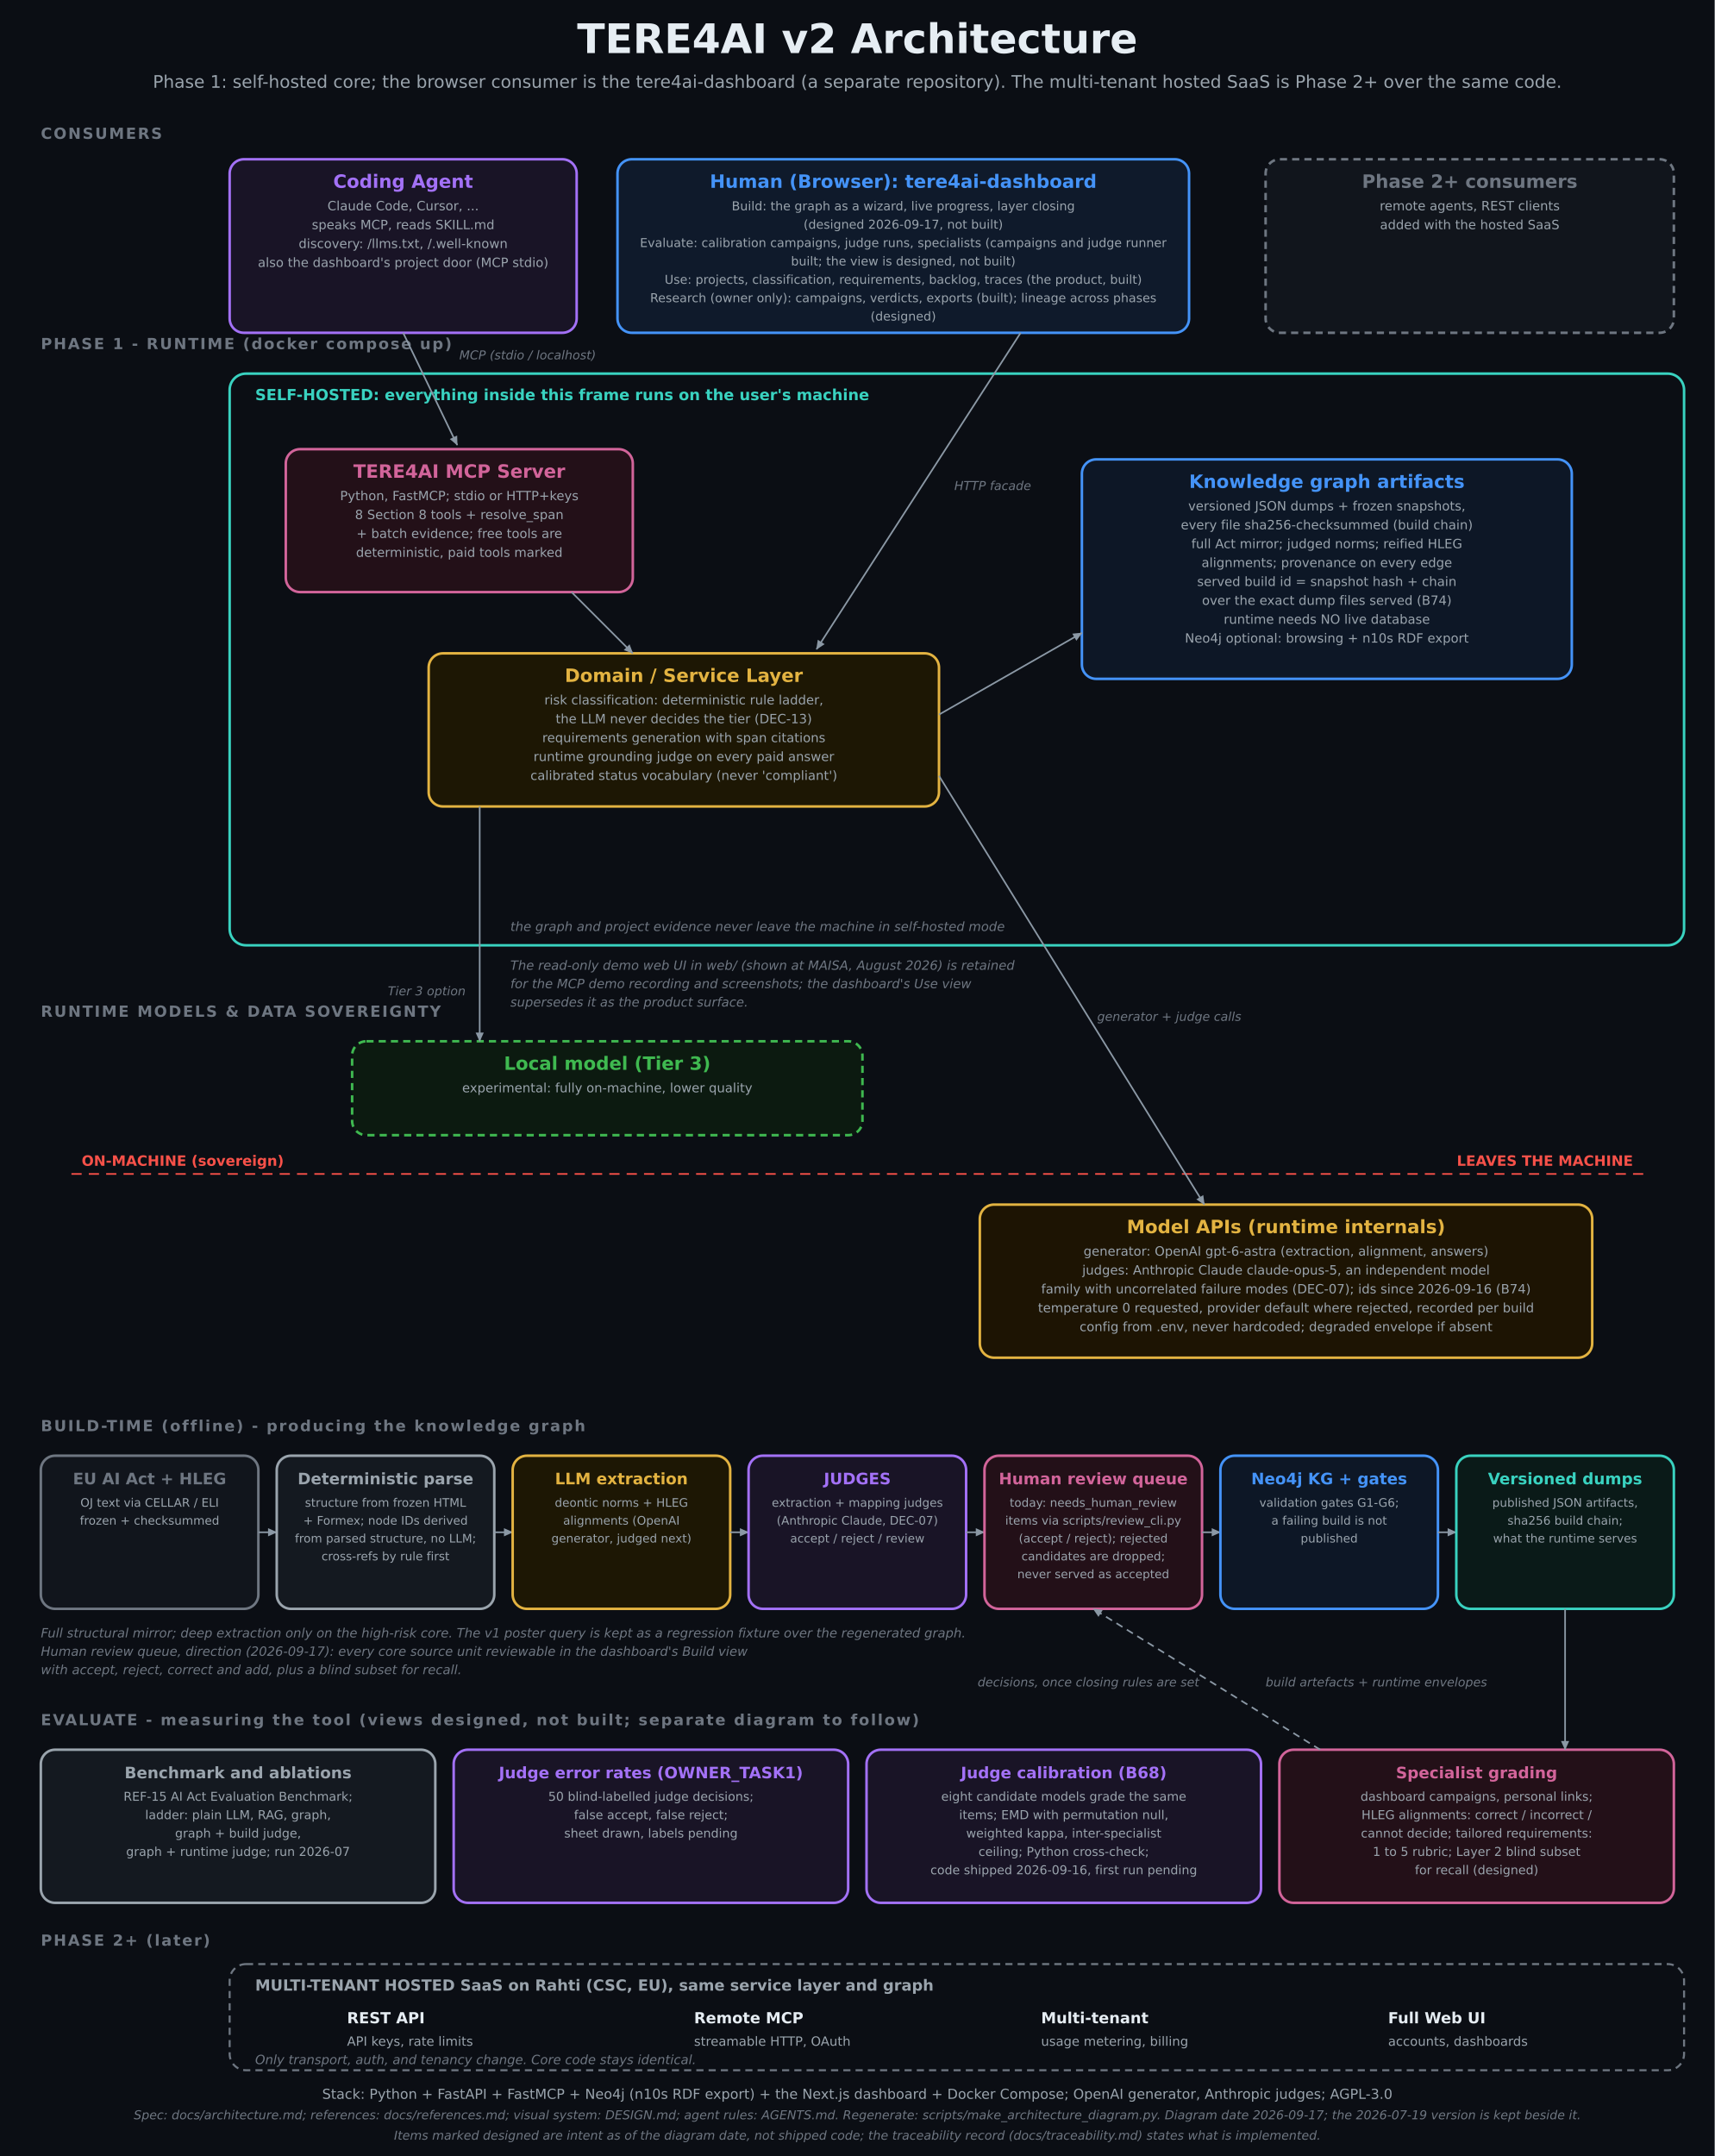
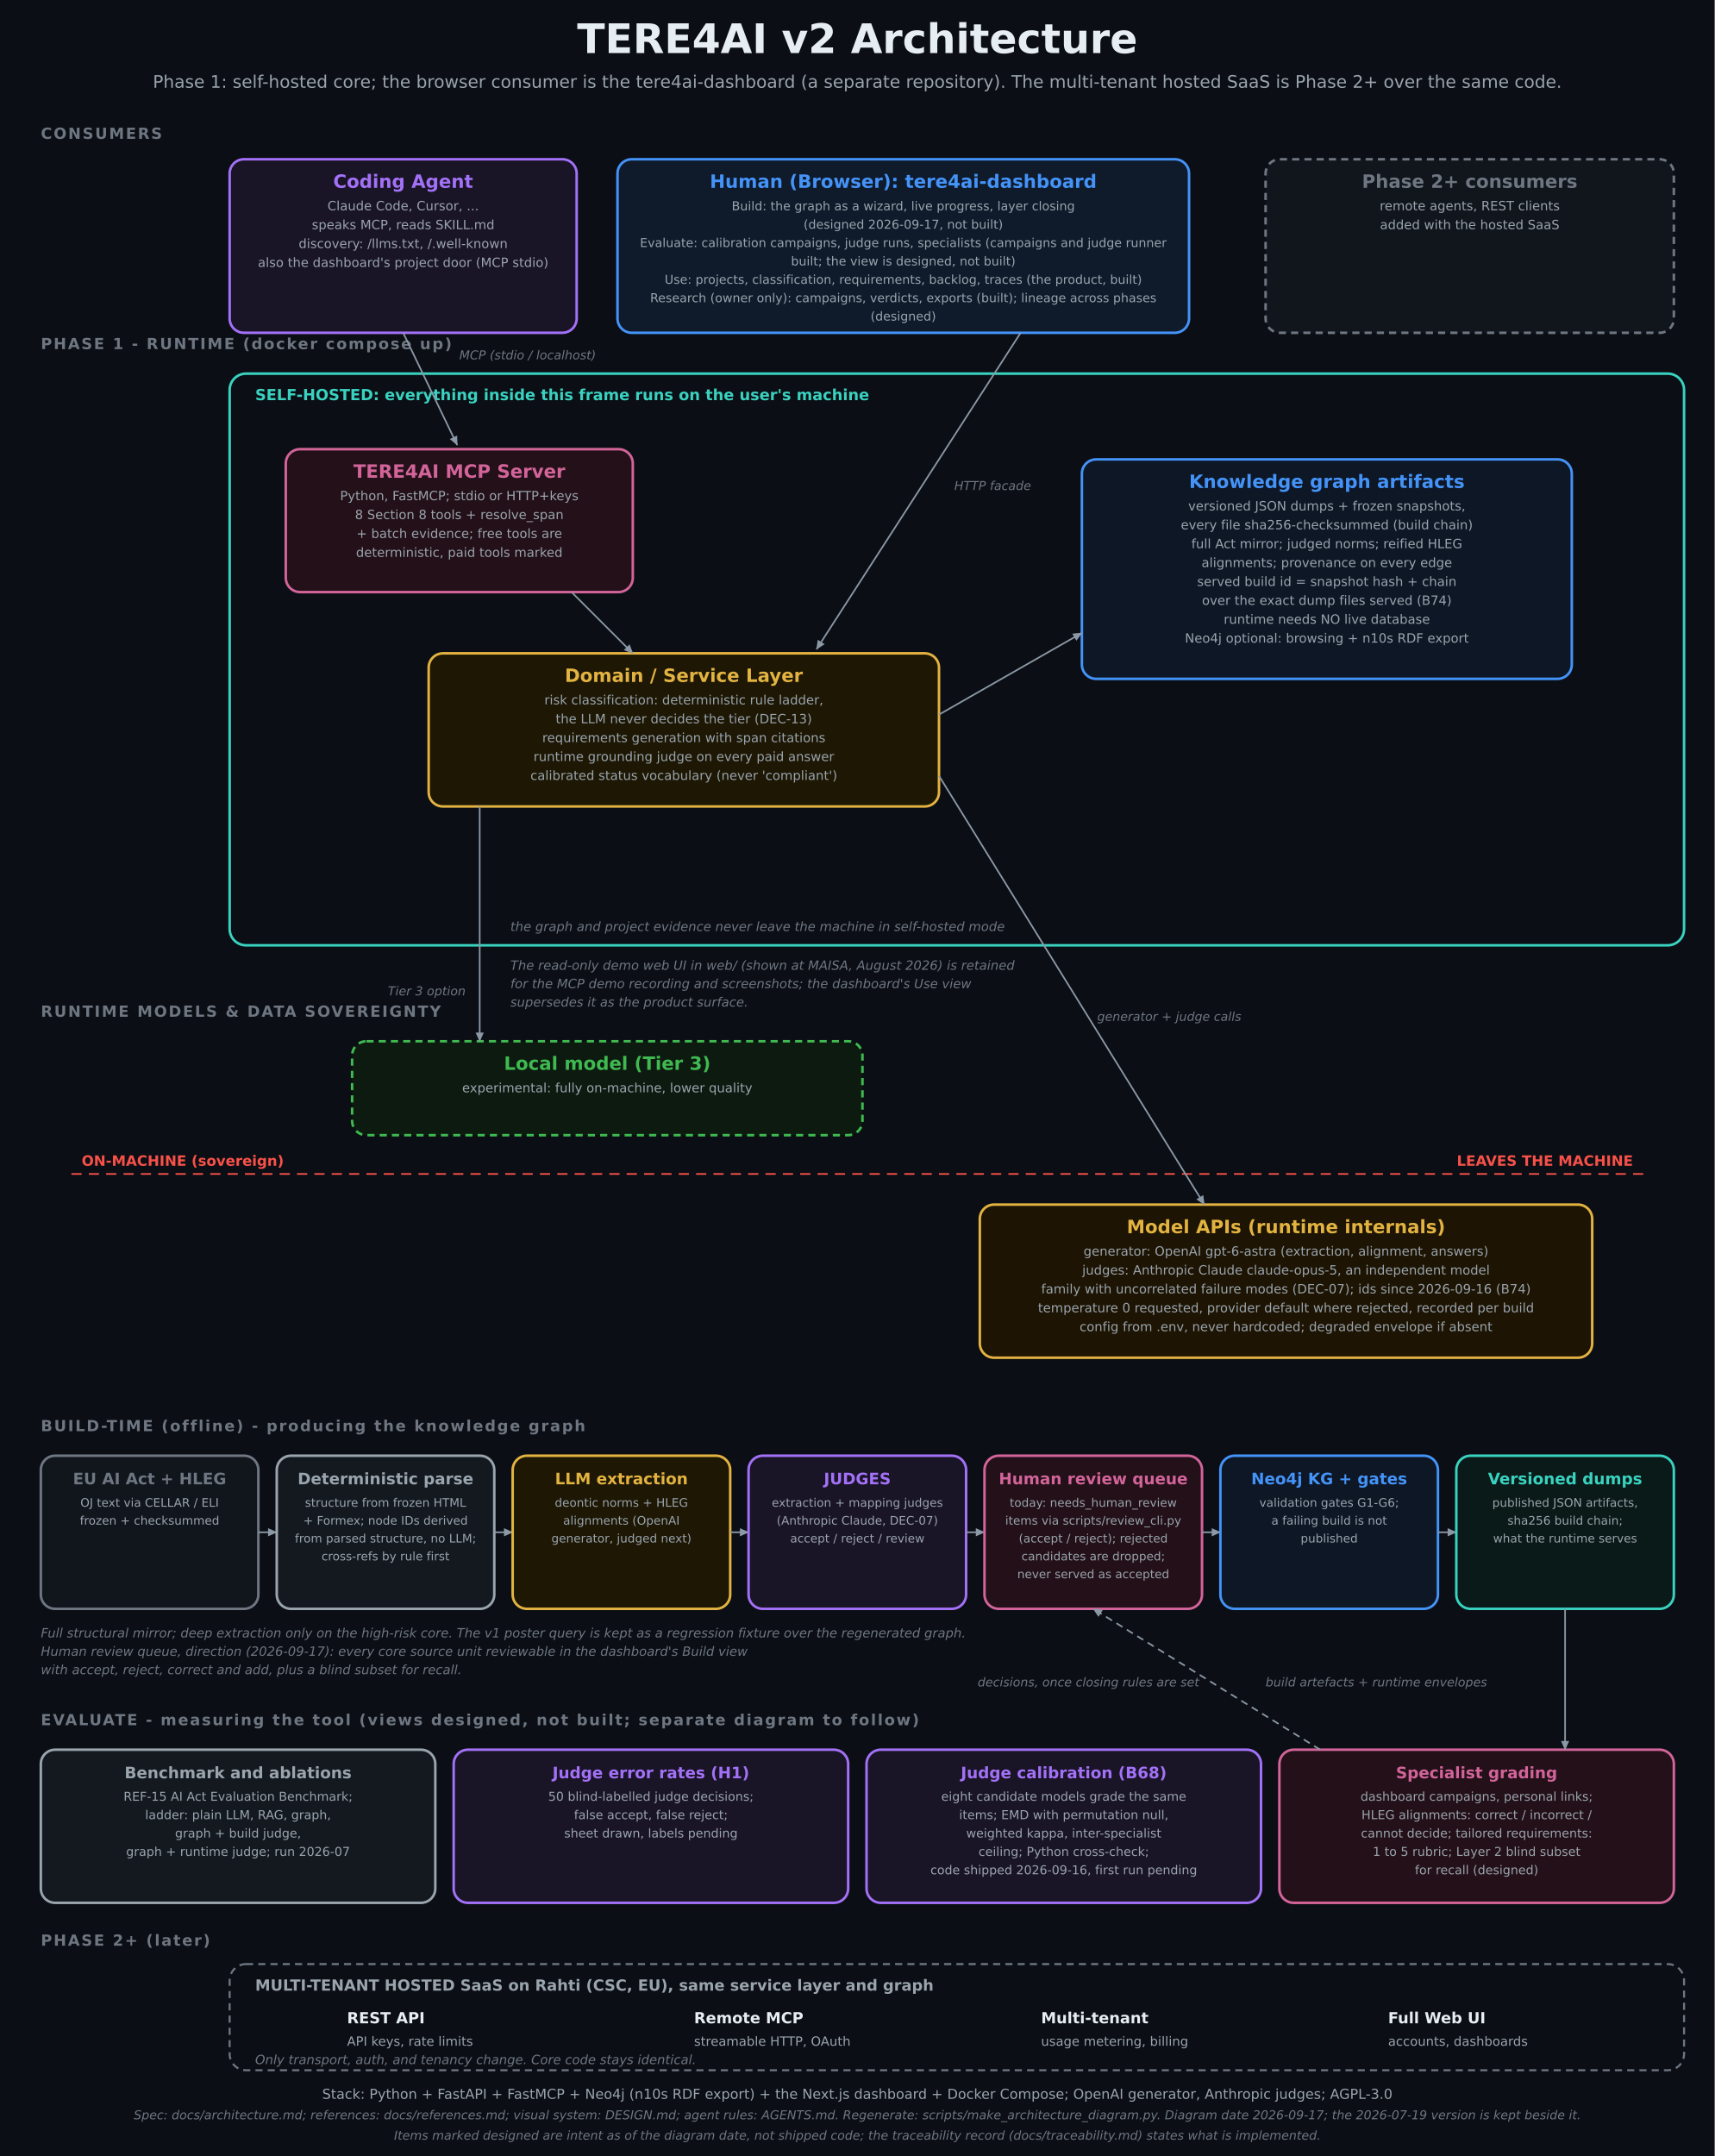
<svg xmlns="http://www.w3.org/2000/svg" width="1680" height="2112" viewBox="0 0 1680 2112">
  <defs>
    <marker id="ah" markerWidth="11" markerHeight="11" refX="8.5" refY="4" orient="auto" markerUnits="userSpaceOnUse">
      <path d="M0,0 L9,4 L0,8 z" fill="#8b98a5" />
    </marker>
  </defs>
  <rect x="0" y="0" width="1680" height="2112" fill="#0b0e14" />
  <text x="840.0" y="52" font-family="DejaVu Sans, sans-serif" font-size="40" fill="#e6edf3" text-anchor="middle" font-weight="bold">TERE4AI v2  Architecture</text>
  <text x="840.0" y="86" font-family="DejaVu Sans, sans-serif" font-size="17" fill="#9aa4ad" text-anchor="middle">Phase 1: self-hosted core; the browser consumer is the tere4ai-dashboard (a separate repository). The multi-tenant hosted SaaS is Phase 2+ over the same code.</text>
  <text x="40" y="136" font-family="DejaVu Sans, sans-serif" font-size="15" fill="#6e7681" text-anchor="start" font-weight="bold" letter-spacing="1.5">CONSUMERS</text>
  <rect x="225" y="156" width="340" height="170" rx="14" fill="#191426" stroke="#a371f7" stroke-width="2.5" />
  <text x="395.0" y="184" font-family="DejaVu Sans, sans-serif" font-size="18" fill="#a371f7" text-anchor="middle" font-weight="bold">Coding Agent</text>
  <text x="395.0" y="206" font-family="DejaVu Sans, sans-serif" font-size="12.5" fill="#9aa4ad" text-anchor="middle">Claude Code, Cursor, ...</text>
  <text x="395.0" y="224.5" font-family="DejaVu Sans, sans-serif" font-size="12.5" fill="#9aa4ad" text-anchor="middle">speaks MCP, reads SKILL.md</text>
  <text x="395.0" y="243.0" font-family="DejaVu Sans, sans-serif" font-size="12.5" fill="#9aa4ad" text-anchor="middle">discovery: /llms.txt, /.well-known</text>
  <text x="395.0" y="261.5" font-family="DejaVu Sans, sans-serif" font-size="12.5" fill="#9aa4ad" text-anchor="middle">also the dashboard's project door (MCP stdio)</text>
  <rect x="605" y="156" width="560" height="170" rx="14" fill="#0f1a2b" stroke="#4493f8" stroke-width="2.5" />
  <text x="885.0" y="184" font-family="DejaVu Sans, sans-serif" font-size="18" fill="#4493f8" text-anchor="middle" font-weight="bold">Human (Browser): tere4ai-dashboard</text>
  <text x="885.0" y="206" font-family="DejaVu Sans, sans-serif" font-size="12" fill="#9aa4ad" text-anchor="middle">Build: the graph as a wizard, live progress, layer closing</text>
  <text x="885.0" y="224" font-family="DejaVu Sans, sans-serif" font-size="12" fill="#9aa4ad" text-anchor="middle">(designed 2026-09-17, not built)</text>
  <text x="885.0" y="242" font-family="DejaVu Sans, sans-serif" font-size="12" fill="#9aa4ad" text-anchor="middle">Evaluate: calibration campaigns, judge runs, specialists (campaigns and judge runner</text>
  <text x="885.0" y="260" font-family="DejaVu Sans, sans-serif" font-size="12" fill="#9aa4ad" text-anchor="middle">built; the view is designed, not built)</text>
  <text x="885.0" y="278" font-family="DejaVu Sans, sans-serif" font-size="12" fill="#9aa4ad" text-anchor="middle">Use: projects, classification, requirements, backlog, traces (the product, built)</text>
  <text x="885.0" y="296" font-family="DejaVu Sans, sans-serif" font-size="12" fill="#9aa4ad" text-anchor="middle">Research (owner only): campaigns, verdicts, exports (built); lineage across phases</text>
  <text x="885.0" y="314" font-family="DejaVu Sans, sans-serif" font-size="12" fill="#9aa4ad" text-anchor="middle">(designed)</text>
  <rect x="1240" y="156" width="400" height="170" rx="14" fill="#11151c" stroke="#6e7681" stroke-width="2.5" stroke-dasharray="7,5" />
  <text x="1440.0" y="184" font-family="DejaVu Sans, sans-serif" font-size="18" fill="#6e7681" text-anchor="middle" font-weight="bold">Phase 2+ consumers</text>
  <text x="1440.0" y="206" font-family="DejaVu Sans, sans-serif" font-size="12.5" fill="#9aa4ad" text-anchor="middle">remote agents, REST clients</text>
  <text x="1440.0" y="224.5" font-family="DejaVu Sans, sans-serif" font-size="12.5" fill="#9aa4ad" text-anchor="middle">added with the hosted SaaS</text>
  <text x="40" y="342" font-family="DejaVu Sans, sans-serif" font-size="15" fill="#6e7681" text-anchor="start" font-weight="bold" letter-spacing="1.5">PHASE 1 - RUNTIME (docker compose up)</text>
  <rect x="225" y="366" width="1425" height="560" rx="16" fill="none" stroke="#39d2c0" stroke-width="2.5" />
  <text x="250" y="392" font-family="DejaVu Sans, sans-serif" font-size="15" fill="#39d2c0" text-anchor="start" font-weight="bold">SELF-HOSTED: everything inside this frame runs on the user's machine</text>
  <line x1="395" y1="326" x2="448" y2="436" stroke="#8b98a5" stroke-width="1.6" marker-end="url(#ah)" />
  <text x="450" y="352" font-family="DejaVu Sans, sans-serif" font-size="12" fill="#6e7681" text-anchor="start" font-style="italic">MCP (stdio / localhost)</text>
  <line x1="1000" y1="326" x2="800" y2="636" stroke="#8b98a5" stroke-width="1.6" marker-end="url(#ah)" />
  <text x="935" y="480" font-family="DejaVu Sans, sans-serif" font-size="12" fill="#6e7681" text-anchor="start" font-style="italic">HTTP facade</text>
  <rect x="280" y="440" width="340" height="140" rx="14" fill="#231018" stroke="#d2649a" stroke-width="2.5" />
  <text x="450.0" y="468" font-family="DejaVu Sans, sans-serif" font-size="18" fill="#d2649a" text-anchor="middle" font-weight="bold">TERE4AI MCP Server</text>
  <text x="450.0" y="490" font-family="DejaVu Sans, sans-serif" font-size="12.5" fill="#9aa4ad" text-anchor="middle">Python, FastMCP; stdio or HTTP+keys</text>
  <text x="450.0" y="508.5" font-family="DejaVu Sans, sans-serif" font-size="12.5" fill="#9aa4ad" text-anchor="middle">8 Section 8 tools + resolve_span</text>
  <text x="450.0" y="527.0" font-family="DejaVu Sans, sans-serif" font-size="12.5" fill="#9aa4ad" text-anchor="middle">+ batch evidence; free tools are</text>
  <text x="450.0" y="545.5" font-family="DejaVu Sans, sans-serif" font-size="12.5" fill="#9aa4ad" text-anchor="middle">deterministic, paid tools marked</text>
  <rect x="420" y="640" width="500" height="150" rx="14" fill="#1d1704" stroke="#e3b341" stroke-width="2.5" />
  <text x="670.0" y="668" font-family="DejaVu Sans, sans-serif" font-size="18" fill="#e3b341" text-anchor="middle" font-weight="bold">Domain / Service Layer</text>
  <text x="670.0" y="690" font-family="DejaVu Sans, sans-serif" font-size="12.5" fill="#9aa4ad" text-anchor="middle">risk classification: deterministic rule ladder,</text>
  <text x="670.0" y="708.5" font-family="DejaVu Sans, sans-serif" font-size="12.5" fill="#9aa4ad" text-anchor="middle">the LLM never decides the tier (DEC-13)</text>
  <text x="670.0" y="727.0" font-family="DejaVu Sans, sans-serif" font-size="12.5" fill="#9aa4ad" text-anchor="middle">requirements generation with span citations</text>
  <text x="670.0" y="745.5" font-family="DejaVu Sans, sans-serif" font-size="12.5" fill="#9aa4ad" text-anchor="middle">runtime grounding judge on every paid answer</text>
  <text x="670.0" y="764.0" font-family="DejaVu Sans, sans-serif" font-size="12.5" fill="#9aa4ad" text-anchor="middle">calibrated status vocabulary (never 'compliant')</text>
  <rect x="1060" y="450" width="480" height="215" rx="14" fill="#0d1726" stroke="#4493f8" stroke-width="2.5" />
  <text x="1300.0" y="478" font-family="DejaVu Sans, sans-serif" font-size="18" fill="#4493f8" text-anchor="middle" font-weight="bold">Knowledge graph artifacts</text>
  <text x="1300.0" y="500" font-family="DejaVu Sans, sans-serif" font-size="12.5" fill="#9aa4ad" text-anchor="middle">versioned JSON dumps + frozen snapshots,</text>
  <text x="1300.0" y="518.5" font-family="DejaVu Sans, sans-serif" font-size="12.5" fill="#9aa4ad" text-anchor="middle">every file sha256-checksummed (build chain)</text>
  <text x="1300.0" y="537.0" font-family="DejaVu Sans, sans-serif" font-size="12.5" fill="#9aa4ad" text-anchor="middle">full Act mirror; judged norms; reified HLEG</text>
  <text x="1300.0" y="555.5" font-family="DejaVu Sans, sans-serif" font-size="12.5" fill="#9aa4ad" text-anchor="middle">alignments; provenance on every edge</text>
  <text x="1300.0" y="574.0" font-family="DejaVu Sans, sans-serif" font-size="12.5" fill="#9aa4ad" text-anchor="middle">served build id = snapshot hash + chain</text>
  <text x="1300.0" y="592.5" font-family="DejaVu Sans, sans-serif" font-size="12.5" fill="#9aa4ad" text-anchor="middle">over the exact dump files served (B74)</text>
  <text x="1300.0" y="611.0" font-family="DejaVu Sans, sans-serif" font-size="12.5" fill="#9aa4ad" text-anchor="middle">runtime needs NO live database</text>
  <text x="1300.0" y="629.5" font-family="DejaVu Sans, sans-serif" font-size="12.5" fill="#9aa4ad" text-anchor="middle">Neo4j optional: browsing + n10s RDF export</text>
  <line x1="560" y1="580" x2="620" y2="640" stroke="#8b98a5" stroke-width="1.6" marker-end="url(#ah)" />
  <line x1="920" y1="700" x2="1060" y2="620" stroke="#8b98a5" stroke-width="1.6" marker-end="url(#ah)" />
  <text x="500" y="912" font-family="DejaVu Sans, sans-serif" font-size="12.5" fill="#6e7681" text-anchor="start" font-style="italic">the graph and project evidence never leave the machine in self-hosted mode</text>
  <text x="500" y="950" font-family="DejaVu Sans, sans-serif" font-size="12.5" fill="#6e7681" text-anchor="start" font-style="italic">The read-only demo web UI in web/ (shown at MAISA, August 2026) is retained</text>
  <text x="500" y="968" font-family="DejaVu Sans, sans-serif" font-size="12.5" fill="#6e7681" text-anchor="start" font-style="italic">for the MCP demo recording and screenshots; the dashboard's Use view</text>
  <text x="500" y="986" font-family="DejaVu Sans, sans-serif" font-size="12.5" fill="#6e7681" text-anchor="start" font-style="italic">supersedes it as the product surface.</text>
  <text x="40" y="996" font-family="DejaVu Sans, sans-serif" font-size="15" fill="#6e7681" text-anchor="start" font-weight="bold" letter-spacing="1.5">RUNTIME MODELS &amp; DATA SOVEREIGNTY</text>
  <rect x="345" y="1020" width="500" height="92" rx="14" fill="#0c1a10" stroke="#3fb950" stroke-width="2.5" stroke-dasharray="7,5" />
  <text x="595.0" y="1048" font-family="DejaVu Sans, sans-serif" font-size="18" fill="#3fb950" text-anchor="middle" font-weight="bold">Local model (Tier 3)</text>
  <text x="595.0" y="1070" font-family="DejaVu Sans, sans-serif" font-size="12.5" fill="#9aa4ad" text-anchor="middle">experimental: fully on-machine, lower quality</text>
  <line x1="470" y1="790" x2="470" y2="1020" stroke="#8b98a5" stroke-width="1.6" marker-end="url(#ah)" />
  <text x="380" y="975" font-family="DejaVu Sans, sans-serif" font-size="12" fill="#6e7681" text-anchor="start" font-style="italic">Tier 3 option</text>
  <line x1="70" y1="1150" x2="1610" y2="1150" stroke="#f85149" stroke-width="1.6" stroke-dasharray="10,7" />
  <text x="80" y="1142" font-family="DejaVu Sans, sans-serif" font-size="14" fill="#f85149" text-anchor="start" font-weight="bold">ON-MACHINE (sovereign)</text>
  <text x="1600" y="1142" font-family="DejaVu Sans, sans-serif" font-size="14" fill="#f85149" text-anchor="end" font-weight="bold">LEAVES THE MACHINE</text>
  <rect x="960" y="1180" width="600" height="150" rx="14" fill="#1d1403" stroke="#e3b341" stroke-width="2.5" />
  <text x="1260.0" y="1208" font-family="DejaVu Sans, sans-serif" font-size="18" fill="#e3b341" text-anchor="middle" font-weight="bold">Model APIs (runtime internals)</text>
  <text x="1260.0" y="1230" font-family="DejaVu Sans, sans-serif" font-size="12.5" fill="#9aa4ad" text-anchor="middle">generator: OpenAI gpt-6-astra (extraction, alignment, answers)</text>
  <text x="1260.0" y="1248.5" font-family="DejaVu Sans, sans-serif" font-size="12.5" fill="#9aa4ad" text-anchor="middle">judges: Anthropic Claude claude-opus-5, an independent model</text>
  <text x="1260.0" y="1267.0" font-family="DejaVu Sans, sans-serif" font-size="12.5" fill="#9aa4ad" text-anchor="middle">family with uncorrelated failure modes (DEC-07); ids since 2026-09-16 (B74)</text>
  <text x="1260.0" y="1285.5" font-family="DejaVu Sans, sans-serif" font-size="12.5" fill="#9aa4ad" text-anchor="middle">temperature 0 requested, provider default where rejected, recorded per build</text>
  <text x="1260.0" y="1304.0" font-family="DejaVu Sans, sans-serif" font-size="12.5" fill="#9aa4ad" text-anchor="middle">config from .env, never hardcoded; degraded envelope if absent</text>
  <line x1="920" y1="760" x2="1180" y2="1180" stroke="#8b98a5" stroke-width="1.6" marker-end="url(#ah)" />
  <text x="1075" y="1000" font-family="DejaVu Sans, sans-serif" font-size="12" fill="#6e7681" text-anchor="start" font-style="italic">generator + judge calls</text>
  <text x="40" y="1402" font-family="DejaVu Sans, sans-serif" font-size="15" fill="#6e7681" text-anchor="start" font-weight="bold" letter-spacing="1.5">BUILD-TIME (offline) - producing the knowledge graph</text>
  <rect x="40" y="1426" width="213.143" height="150" rx="14" fill="#11151c" stroke="#6e7681" stroke-width="2.5" />
  <text x="146.571" y="1454" font-family="DejaVu Sans, sans-serif" font-size="15.5" fill="#6e7681" text-anchor="middle" font-weight="bold">EU AI Act + HLEG</text>
  <text x="146.571" y="1476" font-family="DejaVu Sans, sans-serif" font-size="11.5" fill="#9aa4ad" text-anchor="middle">OJ text via CELLAR / ELI</text>
  <text x="146.571" y="1493.5" font-family="DejaVu Sans, sans-serif" font-size="11.5" fill="#9aa4ad" text-anchor="middle">frozen + checksummed</text>
  <line x1="253.143" y1="1501.0" x2="271.143" y2="1501.0" stroke="#8b98a5" stroke-width="1.6" marker-end="url(#ah)" />
  <rect x="271.143" y="1426" width="213.143" height="150" rx="14" fill="#141920" stroke="#9aa4ad" stroke-width="2.5" />
  <text x="377.714" y="1454" font-family="DejaVu Sans, sans-serif" font-size="15.5" fill="#9aa4ad" text-anchor="middle" font-weight="bold">Deterministic parse</text>
  <text x="377.714" y="1476" font-family="DejaVu Sans, sans-serif" font-size="11.5" fill="#9aa4ad" text-anchor="middle">structure from frozen HTML</text>
  <text x="377.714" y="1493.5" font-family="DejaVu Sans, sans-serif" font-size="11.5" fill="#9aa4ad" text-anchor="middle">+ Formex; node IDs derived</text>
  <text x="377.714" y="1511.0" font-family="DejaVu Sans, sans-serif" font-size="11.5" fill="#9aa4ad" text-anchor="middle">from parsed structure, no LLM;</text>
  <text x="377.714" y="1528.5" font-family="DejaVu Sans, sans-serif" font-size="11.5" fill="#9aa4ad" text-anchor="middle">cross-refs by rule first</text>
  <line x1="484.286" y1="1501.0" x2="502.286" y2="1501.0" stroke="#8b98a5" stroke-width="1.6" marker-end="url(#ah)" />
  <rect x="502.286" y="1426" width="213.143" height="150" rx="14" fill="#1d1704" stroke="#e3b341" stroke-width="2.5" />
  <text x="608.857" y="1454" font-family="DejaVu Sans, sans-serif" font-size="15.5" fill="#e3b341" text-anchor="middle" font-weight="bold">LLM extraction</text>
  <text x="608.857" y="1476" font-family="DejaVu Sans, sans-serif" font-size="11.5" fill="#9aa4ad" text-anchor="middle">deontic norms + HLEG</text>
  <text x="608.857" y="1493.5" font-family="DejaVu Sans, sans-serif" font-size="11.5" fill="#9aa4ad" text-anchor="middle">alignments (OpenAI</text>
  <text x="608.857" y="1511.0" font-family="DejaVu Sans, sans-serif" font-size="11.5" fill="#9aa4ad" text-anchor="middle">generator, judged next)</text>
  <line x1="715.429" y1="1501.0" x2="733.429" y2="1501.0" stroke="#8b98a5" stroke-width="1.6" marker-end="url(#ah)" />
  <rect x="733.429" y="1426" width="213.143" height="150" rx="14" fill="#191426" stroke="#a371f7" stroke-width="2.5" />
  <text x="840" y="1454" font-family="DejaVu Sans, sans-serif" font-size="15.5" fill="#a371f7" text-anchor="middle" font-weight="bold">JUDGES</text>
  <text x="840" y="1476" font-family="DejaVu Sans, sans-serif" font-size="11.5" fill="#9aa4ad" text-anchor="middle">extraction + mapping judges</text>
  <text x="840" y="1493.5" font-family="DejaVu Sans, sans-serif" font-size="11.5" fill="#9aa4ad" text-anchor="middle">(Anthropic Claude, DEC-07)</text>
  <text x="840" y="1511.0" font-family="DejaVu Sans, sans-serif" font-size="11.5" fill="#9aa4ad" text-anchor="middle">accept / reject / review</text>
  <line x1="946.571" y1="1501.0" x2="964.571" y2="1501.0" stroke="#8b98a5" stroke-width="1.6" marker-end="url(#ah)" />
  <rect x="964.571" y="1426" width="213.143" height="150" rx="14" fill="#231018" stroke="#d2649a" stroke-width="2.5" />
  <text x="1071.143" y="1454" font-family="DejaVu Sans, sans-serif" font-size="15.5" fill="#d2649a" text-anchor="middle" font-weight="bold">Human review queue</text>
  <text x="1071.143" y="1476" font-family="DejaVu Sans, sans-serif" font-size="11.5" fill="#9aa4ad" text-anchor="middle">today: needs_human_review</text>
  <text x="1071.143" y="1493.5" font-family="DejaVu Sans, sans-serif" font-size="11.5" fill="#9aa4ad" text-anchor="middle">items via scripts/review_cli.py</text>
  <text x="1071.143" y="1511.0" font-family="DejaVu Sans, sans-serif" font-size="11.5" fill="#9aa4ad" text-anchor="middle">(accept / reject); rejected</text>
  <text x="1071.143" y="1528.5" font-family="DejaVu Sans, sans-serif" font-size="11.5" fill="#9aa4ad" text-anchor="middle">candidates are dropped;</text>
  <text x="1071.143" y="1546.0" font-family="DejaVu Sans, sans-serif" font-size="11.5" fill="#9aa4ad" text-anchor="middle">never served as accepted</text>
  <line x1="1177.714" y1="1501.0" x2="1195.714" y2="1501.0" stroke="#8b98a5" stroke-width="1.6" marker-end="url(#ah)" />
  <rect x="1195.714" y="1426" width="213.143" height="150" rx="14" fill="#0d1726" stroke="#4493f8" stroke-width="2.5" />
  <text x="1302.286" y="1454" font-family="DejaVu Sans, sans-serif" font-size="15.5" fill="#4493f8" text-anchor="middle" font-weight="bold">Neo4j KG + gates</text>
  <text x="1302.286" y="1476" font-family="DejaVu Sans, sans-serif" font-size="11.5" fill="#9aa4ad" text-anchor="middle">validation gates G1-G6;</text>
  <text x="1302.286" y="1493.5" font-family="DejaVu Sans, sans-serif" font-size="11.5" fill="#9aa4ad" text-anchor="middle">a failing build is not</text>
  <text x="1302.286" y="1511.0" font-family="DejaVu Sans, sans-serif" font-size="11.5" fill="#9aa4ad" text-anchor="middle">published</text>
  <line x1="1408.857" y1="1501.0" x2="1426.857" y2="1501.0" stroke="#8b98a5" stroke-width="1.6" marker-end="url(#ah)" />
  <rect x="1426.857" y="1426" width="213.143" height="150" rx="14" fill="#0a1a18" stroke="#39d2c0" stroke-width="2.5" />
  <text x="1533.429" y="1454" font-family="DejaVu Sans, sans-serif" font-size="15.5" fill="#39d2c0" text-anchor="middle" font-weight="bold">Versioned dumps</text>
  <text x="1533.429" y="1476" font-family="DejaVu Sans, sans-serif" font-size="11.5" fill="#9aa4ad" text-anchor="middle">published JSON artifacts,</text>
  <text x="1533.429" y="1493.5" font-family="DejaVu Sans, sans-serif" font-size="11.5" fill="#9aa4ad" text-anchor="middle">sha256 build chain;</text>
  <text x="1533.429" y="1511.0" font-family="DejaVu Sans, sans-serif" font-size="11.5" fill="#9aa4ad" text-anchor="middle">what the runtime serves</text>
  <text x="40" y="1604" font-family="DejaVu Sans, sans-serif" font-size="12.5" fill="#6e7681" text-anchor="start" font-style="italic">Full structural mirror; deep extraction only on the high-risk core. The v1 poster query is kept as a regression fixture over the regenerated graph.</text>
  <text x="40" y="1622" font-family="DejaVu Sans, sans-serif" font-size="12.5" fill="#6e7681" text-anchor="start" font-style="italic">Human review queue, direction (2026-09-17): every core source unit reviewable in the dashboard's Build view</text>
  <text x="40" y="1640" font-family="DejaVu Sans, sans-serif" font-size="12.5" fill="#6e7681" text-anchor="start" font-style="italic">with accept, reject, correct and add, plus a blind subset for recall.</text>
  <text x="40" y="1690" font-family="DejaVu Sans, sans-serif" font-size="15" fill="#6e7681" text-anchor="start" font-weight="bold" letter-spacing="1.5">EVALUATE - measuring the tool (views designed, not built; separate diagram to follow)</text>
  <rect x="40" y="1714" width="386.5" height="150" rx="14" fill="#141920" stroke="#9aa4ad" stroke-width="2.5" />
  <text x="233.25" y="1742" font-family="DejaVu Sans, sans-serif" font-size="15.5" fill="#9aa4ad" text-anchor="middle" font-weight="bold">Benchmark and ablations</text>
  <text x="233.25" y="1764" font-family="DejaVu Sans, sans-serif" font-size="12" fill="#9aa4ad" text-anchor="middle">REF-15 AI Act Evaluation Benchmark;</text>
  <text x="233.25" y="1782" font-family="DejaVu Sans, sans-serif" font-size="12" fill="#9aa4ad" text-anchor="middle">ladder: plain LLM, RAG, graph,</text>
  <text x="233.25" y="1800" font-family="DejaVu Sans, sans-serif" font-size="12" fill="#9aa4ad" text-anchor="middle">graph + build judge,</text>
  <text x="233.25" y="1818" font-family="DejaVu Sans, sans-serif" font-size="12" fill="#9aa4ad" text-anchor="middle">graph + runtime judge; run 2026-07</text>
  <rect x="444.5" y="1714" width="386.5" height="150" rx="14" fill="#191426" stroke="#a371f7" stroke-width="2.5" />
-   <text x="637.75" y="1742" font-family="DejaVu Sans, sans-serif" font-size="15.5" fill="#a371f7" text-anchor="middle" font-weight="bold">Judge error rates (OWNER_TASK1)</text>
+   <text x="637.75" y="1742" font-family="DejaVu Sans, sans-serif" font-size="15.5" fill="#a371f7" text-anchor="middle" font-weight="bold">Judge error rates (H1)</text>
  <text x="637.75" y="1764" font-family="DejaVu Sans, sans-serif" font-size="12" fill="#9aa4ad" text-anchor="middle">50 blind-labelled judge decisions;</text>
  <text x="637.75" y="1782" font-family="DejaVu Sans, sans-serif" font-size="12" fill="#9aa4ad" text-anchor="middle">false accept, false reject;</text>
  <text x="637.75" y="1800" font-family="DejaVu Sans, sans-serif" font-size="12" fill="#9aa4ad" text-anchor="middle">sheet drawn, labels pending</text>
  <rect x="849.0" y="1714" width="386.5" height="150" rx="14" fill="#191426" stroke="#a371f7" stroke-width="2.5" />
  <text x="1042.25" y="1742" font-family="DejaVu Sans, sans-serif" font-size="15.5" fill="#a371f7" text-anchor="middle" font-weight="bold">Judge calibration (B68)</text>
  <text x="1042.25" y="1764" font-family="DejaVu Sans, sans-serif" font-size="12" fill="#9aa4ad" text-anchor="middle">eight candidate models grade the same</text>
  <text x="1042.25" y="1782" font-family="DejaVu Sans, sans-serif" font-size="12" fill="#9aa4ad" text-anchor="middle">items; EMD with permutation null,</text>
  <text x="1042.25" y="1800" font-family="DejaVu Sans, sans-serif" font-size="12" fill="#9aa4ad" text-anchor="middle">weighted kappa, inter-specialist</text>
  <text x="1042.25" y="1818" font-family="DejaVu Sans, sans-serif" font-size="12" fill="#9aa4ad" text-anchor="middle">ceiling; Python cross-check;</text>
  <text x="1042.25" y="1836" font-family="DejaVu Sans, sans-serif" font-size="12" fill="#9aa4ad" text-anchor="middle">code shipped 2026-09-16, first run pending</text>
  <rect x="1253.5" y="1714" width="386.5" height="150" rx="14" fill="#231018" stroke="#d2649a" stroke-width="2.5" />
  <text x="1446.75" y="1742" font-family="DejaVu Sans, sans-serif" font-size="15.5" fill="#d2649a" text-anchor="middle" font-weight="bold">Specialist grading</text>
  <text x="1446.75" y="1764" font-family="DejaVu Sans, sans-serif" font-size="12" fill="#9aa4ad" text-anchor="middle">dashboard campaigns, personal links;</text>
  <text x="1446.75" y="1782" font-family="DejaVu Sans, sans-serif" font-size="12" fill="#9aa4ad" text-anchor="middle">HLEG alignments: correct / incorrect /</text>
  <text x="1446.75" y="1800" font-family="DejaVu Sans, sans-serif" font-size="12" fill="#9aa4ad" text-anchor="middle">cannot decide; tailored requirements:</text>
  <text x="1446.75" y="1818" font-family="DejaVu Sans, sans-serif" font-size="12" fill="#9aa4ad" text-anchor="middle">1 to 5 rubric; Layer 2 blind subset</text>
  <text x="1446.75" y="1836" font-family="DejaVu Sans, sans-serif" font-size="12" fill="#9aa4ad" text-anchor="middle">for recall (designed)</text>
  <line x1="1533.429" y1="1576" x2="1533.429" y2="1714" stroke="#8b98a5" stroke-width="1.6" marker-end="url(#ah)" />
  <text x="1240" y="1652" font-family="DejaVu Sans, sans-serif" font-size="12" fill="#6e7681" text-anchor="start" font-style="italic">build artefacts + runtime envelopes</text>
  <line x1="1293.5" y1="1714" x2="1071.143" y2="1576" stroke="#8b98a5" stroke-width="1.6" stroke-dasharray="7,5" marker-end="url(#ah)" />
  <text x="1175" y="1652" font-family="DejaVu Sans, sans-serif" font-size="12" fill="#6e7681" text-anchor="end" font-style="italic">decisions, once closing rules are set</text>
  <text x="40" y="1906" font-family="DejaVu Sans, sans-serif" font-size="15" fill="#6e7681" text-anchor="start" font-weight="bold" letter-spacing="1.5">PHASE 2+ (later)</text>
  <rect x="225" y="1924" width="1425" height="104" rx="16" fill="none" stroke="#6e7681" stroke-width="2" stroke-dasharray="7,5" />
  <text x="250" y="1950" font-family="DejaVu Sans, sans-serif" font-size="15" fill="#9aa4ad" text-anchor="start" font-weight="bold">MULTI-TENANT HOSTED SaaS on Rahti (CSC, EU), same service layer and graph</text>
  <text x="340" y="1982" font-family="DejaVu Sans, sans-serif" font-size="15" fill="#e6edf3" text-anchor="start" font-weight="bold">REST API</text>
  <text x="340" y="2004" font-family="DejaVu Sans, sans-serif" font-size="12.5" fill="#9aa4ad" text-anchor="start">API keys, rate limits</text>
  <text x="680" y="1982" font-family="DejaVu Sans, sans-serif" font-size="15" fill="#e6edf3" text-anchor="start" font-weight="bold">Remote MCP</text>
  <text x="680" y="2004" font-family="DejaVu Sans, sans-serif" font-size="12.5" fill="#9aa4ad" text-anchor="start">streamable HTTP, OAuth</text>
  <text x="1020" y="1982" font-family="DejaVu Sans, sans-serif" font-size="15" fill="#e6edf3" text-anchor="start" font-weight="bold">Multi-tenant</text>
  <text x="1020" y="2004" font-family="DejaVu Sans, sans-serif" font-size="12.5" fill="#9aa4ad" text-anchor="start">usage metering, billing</text>
  <text x="1360" y="1982" font-family="DejaVu Sans, sans-serif" font-size="15" fill="#e6edf3" text-anchor="start" font-weight="bold">Full Web UI</text>
  <text x="1360" y="2004" font-family="DejaVu Sans, sans-serif" font-size="12.5" fill="#9aa4ad" text-anchor="start">accounts, dashboards</text>
  <text x="250" y="2022" font-family="DejaVu Sans, sans-serif" font-size="12.5" fill="#6e7681" text-anchor="start" font-style="italic">Only transport, auth, and tenancy change. Core code stays identical.</text>
  <text x="840.0" y="2056" font-family="DejaVu Sans, sans-serif" font-size="13.5" fill="#9aa4ad" text-anchor="middle">Stack: Python + FastAPI + FastMCP + Neo4j (n10s RDF export) + the Next.js dashboard + Docker Compose; OpenAI generator, Anthropic judges; AGPL-3.0</text>
  <text x="840.0" y="2076" font-family="DejaVu Sans, sans-serif" font-size="12" fill="#6e7681" text-anchor="middle" font-style="italic">Spec: docs/architecture.md; references: docs/references.md; visual system: DESIGN.md; agent rules: AGENTS.md. Regenerate: scripts/make_architecture_diagram.py. Diagram date 2026-09-17; the 2026-07-19 version is kept beside it.</text>
  <text x="840.0" y="2096" font-family="DejaVu Sans, sans-serif" font-size="12" fill="#6e7681" text-anchor="middle" font-style="italic">Items marked designed are intent as of the diagram date, not shipped code; the traceability record (docs/traceability.md) states what is implemented.</text>
</svg>
